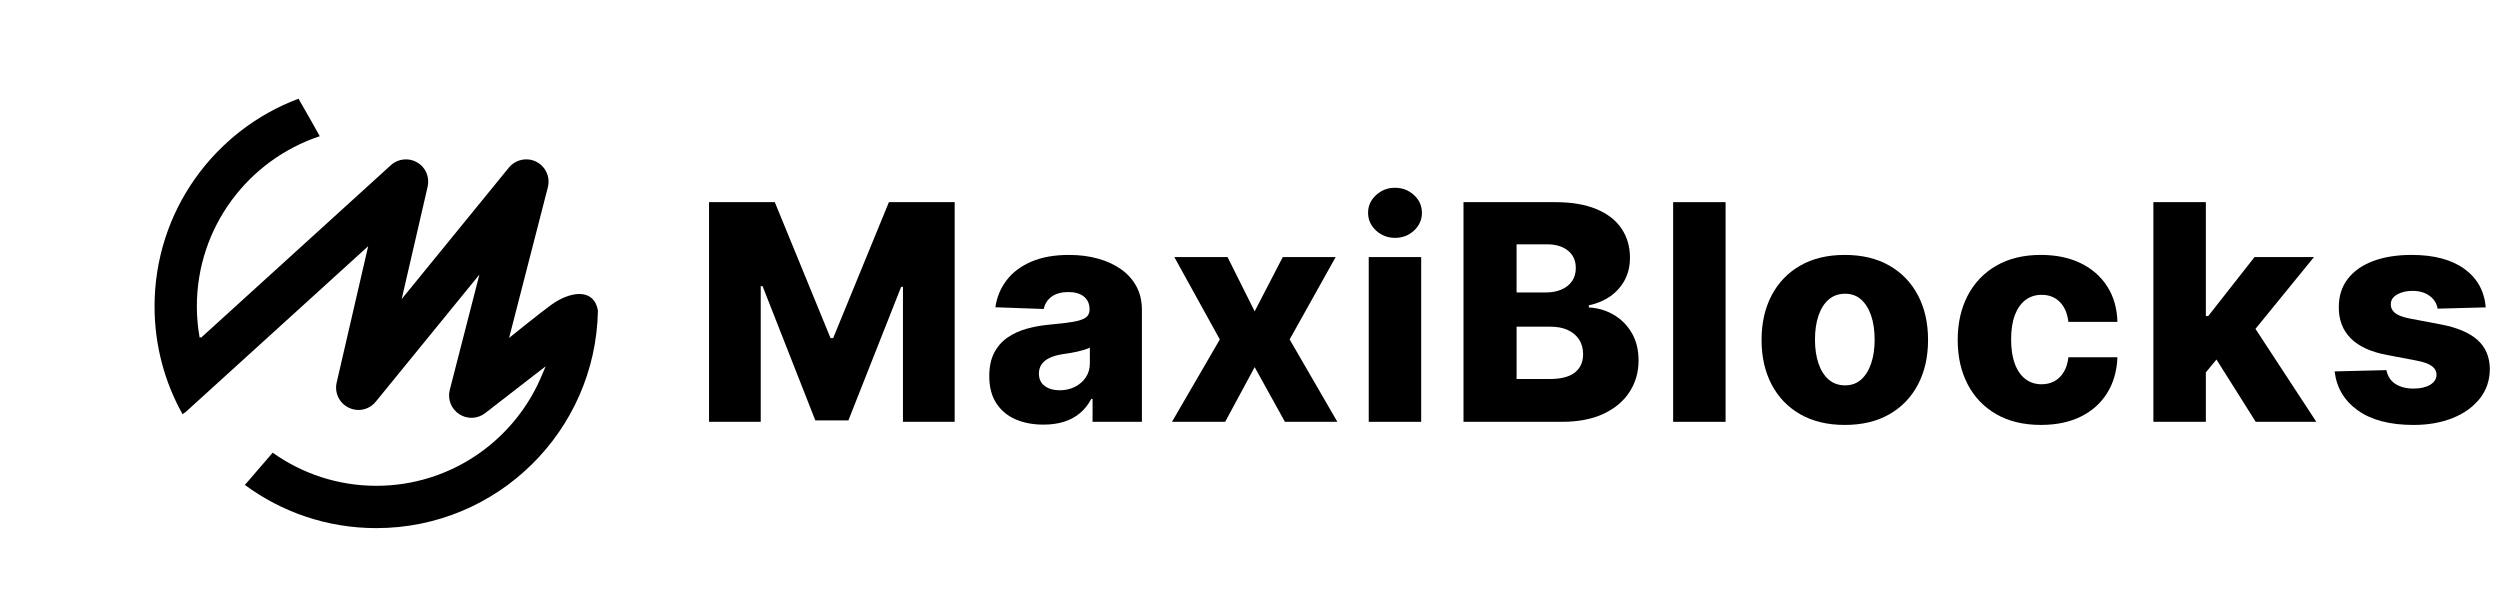
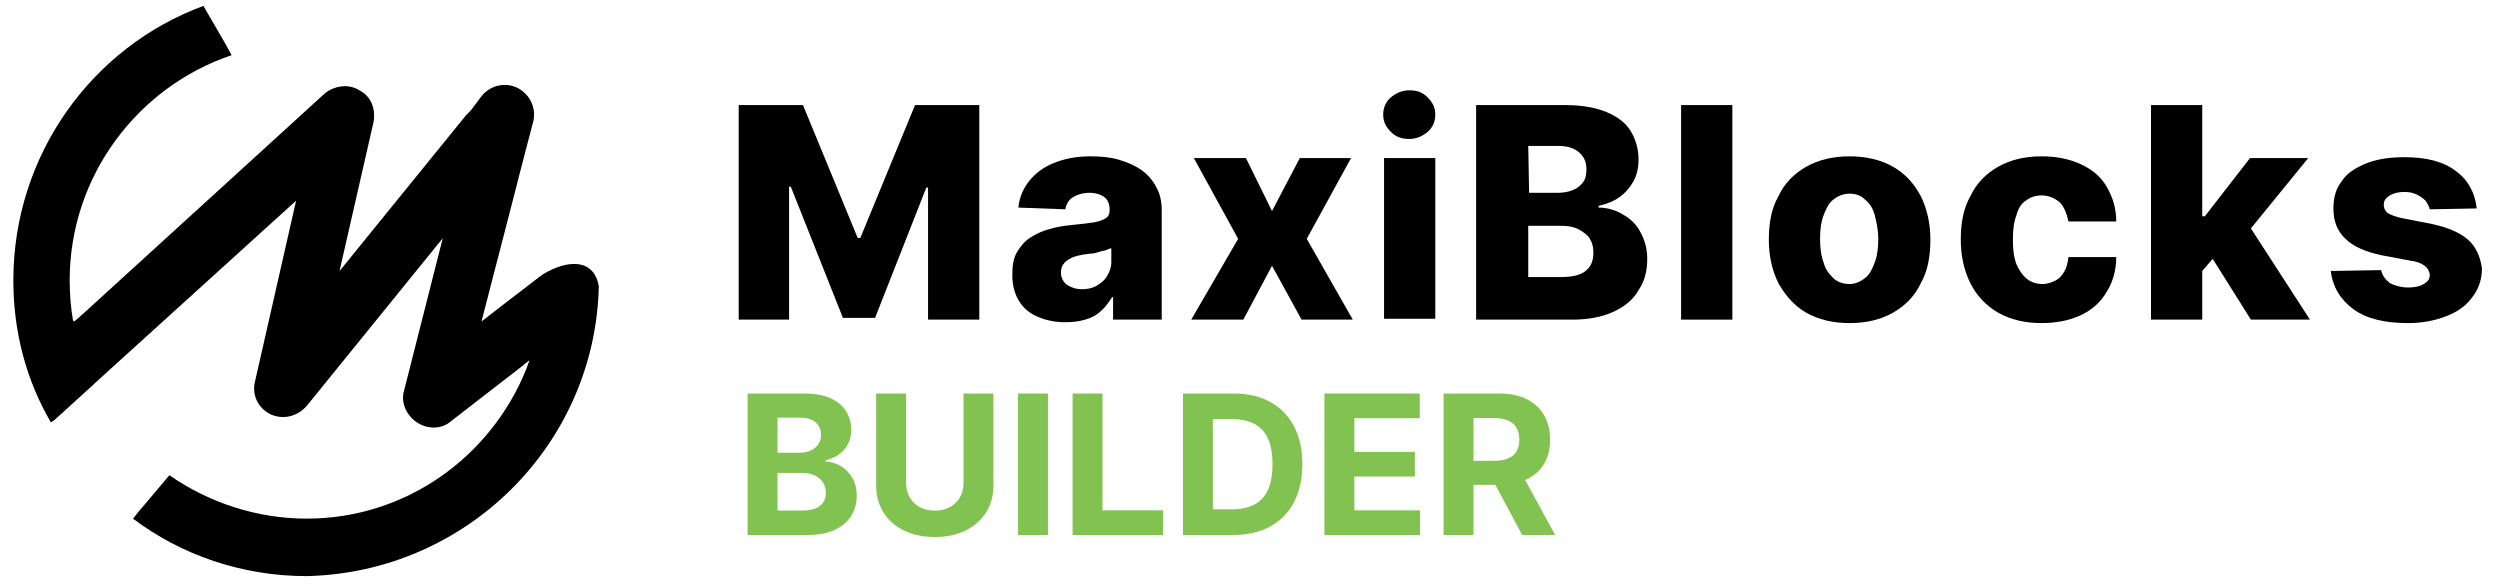
- <svg xmlns="http://www.w3.org/2000/svg" version="1.1" id="Layer_1" x="0px" y="0px" viewBox="0 0 281.41 68.32" style="enable-background:new 0 0 281.41 68.32;" xml:space="preserve">
-   <polygon points="93.781,38.065 93.492,38.065 87.213,22.755 79.812,22.755 79.812,47.482 85.631,47.482 85.631,32.209   85.837,32.209 91.777,47.325 95.496,47.325 101.436,32.293 101.641,32.293 101.641,47.482 107.461,47.482   107.461,22.755 100.059,22.755 " />
-   <path d="M126.206,30.319c-0.741-0.527-1.61-0.93-2.608-1.208c-0.998-0.277-2.089-0.416-3.272-0.416  c-1.658,0-3.077,0.256-4.256,0.767s-2.105,1.211-2.777,2.101c-0.672,0.89-1.089,1.898-1.25,3.024l5.445,0.193  c0.128-0.596,0.431-1.062,0.905-1.4c0.475-0.338,1.103-0.507,1.884-0.507c0.724,0,1.3,0.169,1.727,0.507  c0.426,0.338,0.64,0.817,0.64,1.437v0.06c0,0.378-0.147,0.67-0.44,0.875c-0.294,0.205-0.763,0.362-1.407,0.471  s-1.493,0.212-2.547,0.308c-0.942,0.081-1.828,0.236-2.656,0.465c-0.829,0.23-1.562,0.566-2.198,1.009  s-1.135,1.019-1.497,1.727s-0.543,1.577-0.543,2.607c0,1.224,0.264,2.24,0.791,3.049  c0.527,0.81,1.248,1.413,2.161,1.812c0.914,0.398,1.962,0.597,3.146,0.597c0.861,0,1.636-0.108,2.324-0.325  c0.688-0.218,1.288-0.543,1.799-0.979c0.511-0.435,0.932-0.966,1.262-1.594h0.145v2.584h5.554V34.877  c0-0.982-0.203-1.855-0.609-2.62C127.519,31.492,126.946,30.846,126.206,30.319z M122.68,40.89  c0,0.604-0.153,1.133-0.459,1.588c-0.306,0.454-0.714,0.81-1.226,1.068s-1.085,0.386-1.721,0.386  c-0.676,0-1.233-0.16-1.672-0.482c-0.439-0.322-0.658-0.789-0.658-1.4c0-0.402,0.102-0.751,0.308-1.045  c0.205-0.294,0.503-0.533,0.893-0.718c0.391-0.185,0.863-0.322,1.419-0.411c0.273-0.04,0.559-0.084,0.857-0.133  c0.297-0.048,0.587-0.104,0.869-0.169s0.541-0.133,0.779-0.205c0.237-0.072,0.44-0.153,0.61-0.241V40.89z" />
-   <polygon points="150.346,28.937 144.394,28.937 141.23,35.046 138.176,28.937 132.187,28.937 137.307,38.209   131.922,47.482 137.91,47.482 141.23,41.325 144.636,47.482 150.539,47.482 145.167,38.209 " />
-   <rect x="154.07" y="28.937" width="5.904" height="18.545" />
-   <path d="M157.028,21.137c-0.829,0-1.541,0.276-2.137,0.827s-0.894,1.213-0.894,1.986c0,0.781,0.298,1.447,0.894,1.998  s1.312,0.827,2.149,0.827c0.829,0,1.539-0.276,2.131-0.827s0.888-1.213,0.888-1.986  c0-0.781-0.296-1.447-0.888-1.998S157.866,21.137,157.028,21.137z" />
-   <path d="M181.623,35.42c-0.85-0.491-1.773-0.76-2.772-0.809v-0.242c0.91-0.193,1.711-0.531,2.403-1.014  s1.235-1.093,1.63-1.829s0.592-1.576,0.592-2.518c0-1.239-0.316-2.33-0.948-3.272s-1.573-1.674-2.825-2.197  s-2.803-0.785-4.654-0.785h-10.312v24.727h11.097c1.827,0,3.38-0.3,4.66-0.899  c1.279-0.6,2.258-1.421,2.934-2.463c0.677-1.042,1.015-2.228,1.015-3.556c0-1.191-0.258-2.224-0.772-3.097  C183.154,36.593,182.472,35.911,181.623,35.42z M170.714,27.5h3.405c0.998,0,1.791,0.238,2.379,0.712  c0.587,0.475,0.881,1.127,0.881,1.956c0,0.58-0.143,1.075-0.429,1.485c-0.285,0.41-0.682,0.724-1.19,0.941  c-0.507,0.217-1.086,0.326-1.738,0.326h-3.309V27.5z M177.276,41.928c-0.616,0.491-1.571,0.736-2.867,0.736  h-3.695v-5.892h3.804c0.765,0,1.421,0.127,1.968,0.38c0.548,0.254,0.97,0.612,1.268,1.075  s0.447,1.012,0.447,1.647C178.2,40.753,177.893,41.437,177.276,41.928z" />
-   <rect x="188.335" y="22.755" width="5.904" height="24.727" />
-   <path d="M212.676,29.897c-1.397-0.801-3.068-1.202-5.017-1.202s-3.62,0.401-5.017,1.202s-2.471,1.919-3.224,3.356  c-0.753,1.437-1.129,3.108-1.129,5.017c0,1.899,0.376,3.567,1.129,5.005c0.753,1.437,1.827,2.556,3.224,3.356  c1.397,0.8,3.068,1.201,5.017,1.201s3.62-0.401,5.017-1.201c1.397-0.801,2.471-1.92,3.224-3.356  c0.753-1.438,1.129-3.106,1.129-5.005c0-1.908-0.376-3.58-1.129-5.017  C215.146,31.816,214.072,30.698,212.676,29.897z M210.623,40.913c-0.262,0.773-0.638,1.377-1.129,1.812  c-0.49,0.435-1.091,0.652-1.799,0.652c-0.732,0-1.351-0.218-1.853-0.652s-0.885-1.038-1.147-1.812  c-0.262-0.772-0.393-1.666-0.393-2.68c0-1.03,0.131-1.932,0.393-2.705s0.644-1.377,1.147-1.811  s1.121-0.652,1.853-0.652c0.708,0,1.309,0.217,1.799,0.652c0.491,0.435,0.867,1.038,1.129,1.811  s0.393,1.674,0.393,2.705C211.016,39.247,210.885,40.141,210.623,40.913z" />
-   <path d="M228.009,33.76c0.515-0.382,1.115-0.573,1.799-0.573c0.846,0,1.531,0.27,2.059,0.809  c0.527,0.539,0.848,1.284,0.96,2.233h5.518c-0.04-1.52-0.42-2.847-1.141-3.978s-1.719-2.006-2.994-2.627  c-1.276-0.62-2.772-0.93-4.485-0.93c-1.94,0-3.608,0.403-5.005,1.208c-1.397,0.805-2.471,1.926-3.224,3.363  c-0.753,1.437-1.129,3.105-1.129,5.004c0,1.892,0.374,3.556,1.123,4.992c0.748,1.437,1.821,2.558,3.218,3.362  s3.072,1.208,5.028,1.208c1.738,0,3.242-0.316,4.51-0.948s2.254-1.519,2.958-2.662  c0.704-1.143,1.085-2.479,1.141-4.009h-5.518c-0.072,0.652-0.245,1.206-0.519,1.66  c-0.274,0.455-0.622,0.799-1.045,1.032c-0.423,0.234-0.907,0.351-1.455,0.351c-0.684,0-1.284-0.191-1.799-0.573  c-0.515-0.383-0.916-0.95-1.201-1.703c-0.286-0.752-0.429-1.676-0.429-2.771s0.143-2.015,0.429-2.759  C227.093,34.706,227.494,34.143,228.009,33.76z" />
-   <polygon points="260.47,28.937 253.78,28.937 248.564,35.577 248.299,35.577 248.299,22.755 242.394,22.755   242.394,47.482 248.299,47.482 248.299,41.915 249.494,40.468 253.913,47.482 260.735,47.482 253.884,37.019 " />
-   <path d="M278.894,38.282c-0.906-0.821-2.284-1.408-4.136-1.763l-3.574-0.676c-0.78-0.161-1.321-0.374-1.624-0.64  c-0.302-0.266-0.448-0.58-0.44-0.941c-0.008-0.467,0.228-0.837,0.706-1.111  c0.479-0.274,1.06-0.411,1.745-0.411c0.523,0,0.984,0.086,1.383,0.26c0.398,0.173,0.722,0.41,0.972,0.712  c0.249,0.302,0.402,0.645,0.459,1.032l5.421-0.145c-0.153-1.835-0.954-3.278-2.402-4.329  c-1.449-1.05-3.43-1.576-5.94-1.576c-1.675,0-3.127,0.234-4.359,0.701c-1.231,0.467-2.181,1.141-2.849,2.022  c-0.669,0.881-0.998,1.942-0.99,3.182c-0.008,1.417,0.442,2.582,1.353,3.496c0.909,0.913,2.294,1.539,4.153,1.877  l3.235,0.616c0.772,0.144,1.34,0.344,1.702,0.598c0.362,0.253,0.548,0.589,0.556,1.008  c-0.008,0.467-0.249,0.841-0.725,1.123c-0.475,0.281-1.091,0.423-1.847,0.423c-0.838,0-1.525-0.178-2.065-0.531  c-0.539-0.354-0.873-0.87-1.002-1.546l-5.831,0.144c0.217,1.836,1.088,3.299,2.613,4.39  c1.525,1.09,3.612,1.636,6.261,1.636c1.658,0,3.131-0.26,4.419-0.779c1.288-0.519,2.304-1.249,3.049-2.191  c0.744-0.941,1.121-2.048,1.129-3.32C280.256,40.19,279.799,39.103,278.894,38.282z" />
-   <path d="M62.526,33.995c-0.149,0.092-0.296,0.19-0.442,0.295c-1.235,0.884-4.779,3.749-4.779,3.749l2.984-11.597  l0.204-0.793l1.177-4.574c0.289-1.146-0.244-2.325-1.301-2.869c-1.04-0.528-2.336-0.253-3.085,0.656l-0.906,1.111  l-0.346,0.425l-10.817,13.265l2.924-12.656c0.242-1.083-0.233-2.18-1.172-2.723  c-0.941-0.558-2.161-0.433-2.964,0.304l-20.509,18.64l-0.894,0.812c-0.013-0.042-0.01-0.086-0.013-0.13  l-0.112,0.112c-0.207-1.147-0.316-2.327-0.316-3.533c0-8.929,5.801-16.491,13.835-19.158  c-0.426-0.763-1.577-2.818-2.39-4.22c-9.467,3.546-16.207,12.673-16.207,23.378c0,4.408,1.147,8.546,3.152,12.139  l0.256-0.191c0.003,0.004,0.01,0.016,0.01,0.016l3.308-3.005l0.106-0.097l1.149-1.044l16.066-14.595l-3.548,15.352  c-0.261,1.15,0.295,2.312,1.346,2.82c1.06,0.521,2.317,0.244,3.057-0.672l11.667-14.307l-3.336,12.976  c-0.273,1.039,0.151,2.138,1.054,2.733c0.897,0.595,2.073,0.551,2.926-0.109l6.241-4.834  c-0.003,0.007-0.005,0.014-0.008,0.021l0.07-0.069l0.447-0.346l0.05-0.039c-0.087,0.267-0.206,0.515-0.317,0.768  c-2.984,7.428-10.241,12.678-18.735,12.678c-4.349,0-8.367-1.388-11.664-3.727l-2.74,3.178l-0.393,0.45  c4.141,3.054,9.257,4.862,14.797,4.862c13.625,0,24.692-10.918,24.948-24.482  C66.912,32.606,64.596,32.709,62.526,33.995z" />
+ <svg xmlns="http://www.w3.org/2000/svg" id="Layer_1" version="1.1" viewBox="0 0 541.472 127.135">
+   <defs>
+     <style>
+       .st0 {
+         fill: #82c251;
+       }
+     </style>
+   </defs>
+   <g>
+     <polygon points="186.333 51.543 185.768 51.543 173.917 22.76 159.996 22.76 159.996 69.226 170.907 69.226 170.907 40.444 171.283 40.444 182.57 68.85 189.531 68.85 200.63 40.631 201.006 40.631 201.006 69.226 212.106 69.226 212.106 22.76 198.185 22.76 186.333 51.543" />
+     <path d="M247.285,36.869c-1.317-.941-3.01-1.693-4.891-2.257-1.881-.564-3.95-.752-6.208-.752-3.198,0-5.832.564-8.089,1.505s-3.95,2.257-5.267,3.95c-1.317,1.693-2.069,3.574-2.257,5.644l10.159.376c.188-1.129.752-2.069,1.693-2.634.941-.564,2.069-.941,3.574-.941,1.317,0,2.446.376,3.198.941s1.129,1.505,1.129,2.634v.188c0,.752-.188,1.317-.752,1.693s-1.505.752-2.634.941-2.822.376-4.703.564c-1.693.188-3.386.376-5.079.941-1.505.376-3.01,1.129-4.139,1.881s-2.069,1.881-2.822,3.198-.941,3.01-.941,4.891c0,2.257.565,4.139,1.505,5.644s2.257,2.634,4.139,3.386c1.693.752,3.762,1.129,5.832,1.129,1.693,0,3.01-.188,4.327-.564s2.446-.941,3.386-1.881c.941-.752,1.693-1.881,2.446-3.01h.188v4.891h10.535v-23.703c0-1.881-.376-3.574-1.129-4.891-.752-1.505-1.881-2.822-3.198-3.763v.001ZM240.7,56.81c0,1.129-.376,2.069-.941,3.01s-1.317,1.505-2.257,2.069-2.069.752-3.198.752c-1.317,0-2.257-.376-3.198-.941-.752-.564-1.317-1.505-1.317-2.634,0-.752.188-1.505.565-1.881.376-.564.941-.941,1.693-1.317s1.693-.564,2.634-.752c.565,0,1.129-.188,1.693-.188s1.129-.188,1.693-.376.941-.188,1.505-.376c.376-.188.752-.376,1.129-.376v3.01h0l-0-0Z" />
+     <polygon points="292.622 34.235 281.523 34.235 275.503 45.711 269.859 34.235 258.572 34.235 268.166 51.731 258.007 69.226 269.295 69.226 275.503 57.562 281.899 69.226 292.998 69.226 283.028 51.731 292.622 34.235" />
+     <rect x="299.771" y="34.235" width="11.099" height="34.803" />
+     <path d="M305.226,19.562c-1.505,0-2.822.564-3.95,1.505s-1.693,2.257-1.693,3.763.565,2.634,1.693,3.763,2.446,1.505,3.95,1.505,2.822-.564,3.95-1.505,1.693-2.257,1.693-3.763-.565-2.634-1.693-3.763-2.257-1.505-3.95-1.505Z" />
+     <path d="M351.505,46.463c-1.505-.941-3.386-1.505-5.267-1.505v-.376c1.693-.376,3.198-.941,4.515-1.881s2.257-2.069,3.01-3.386,1.129-3.01,1.129-4.703c0-2.257-.565-4.327-1.693-6.208s-3.01-3.198-5.267-4.139-5.267-1.505-8.842-1.505h-19.377v46.466h20.882c3.386,0,6.396-.564,8.842-1.693,2.446-1.129,4.327-2.634,5.455-4.703,1.317-1.881,1.881-4.139,1.881-6.772,0-2.257-.565-4.139-1.505-5.832-.752-1.505-2.07-2.822-3.762-3.763l-0-.001ZM330.999,31.602h6.396c1.881,0,3.386.376,4.515,1.317s1.693,2.069,1.693,3.763c0,1.129-.188,2.069-.752,2.822-.565.752-1.317,1.317-2.257,1.693s-2.07.564-3.198.564h-6.208l-.188-10.159h0l-0.0.001ZM343.415,58.691c-1.129.941-3.01,1.317-5.455,1.317h-6.96v-11.099h7.149c1.505,0,2.634.188,3.762.752.941.564,1.881,1.129,2.446,2.069s.752,1.881.752,3.01c0,1.881-.565,3.01-1.693,3.95l0.0 0Z" />
+     <rect x="364.109" y="22.76" width="11.099" height="46.466" />
+     <path d="M410.011,36.117c-2.634-1.505-5.832-2.257-9.406-2.257s-6.772.752-9.406,2.257c-2.634,1.505-4.703,3.574-6.02,6.396-1.505,2.634-2.07,5.832-2.07,9.406s.752,6.772,2.07,9.406c1.505,2.634,3.386,4.891,6.02,6.396s5.832,2.257,9.406,2.257,6.772-.752,9.406-2.257,4.703-3.574,6.02-6.396c1.505-2.634,2.07-5.832,2.07-9.406s-.752-6.772-2.07-9.406c-1.505-2.822-3.386-4.891-6.02-6.396ZM406.06,56.81c-.565,1.505-1.129,2.634-2.07,3.386-.941.752-2.07,1.317-3.386,1.317s-2.634-.376-3.574-1.317-1.693-1.881-2.07-3.386c-.565-1.505-.752-3.198-.752-5.079s.188-3.574.752-5.079,1.129-2.634,2.07-3.386,2.07-1.317,3.574-1.317c1.317,0,2.446.376,3.386,1.317.941.752,1.693,1.881,2.07,3.386s.752,3.198.752,5.079-.188,3.574-.752,5.079Z" />
+     <path d="M438.793,43.453c.941-.752,2.07-1.129,3.386-1.129,1.505,0,2.822.564,3.95,1.505.941.941,1.505,2.446,1.881,4.139h10.347c0-2.822-.752-5.268-2.07-7.525s-3.198-3.763-5.644-4.891-5.267-1.693-8.465-1.693c-3.574,0-6.772.752-9.406,2.257-2.634,1.505-4.703,3.574-6.02,6.396-1.505,2.634-2.07,5.832-2.07,9.406s.752,6.772,2.07,9.406c1.317,2.634,3.386,4.891,6.02,6.396s5.832,2.257,9.406,2.257c3.198,0,6.02-.564,8.465-1.693s4.327-2.822,5.644-5.079c1.317-2.069,2.07-4.703,2.07-7.525h-10.347c-.188,1.317-.376,2.257-.941,3.198s-1.129,1.505-1.881,1.881-1.693.752-2.822.752c-1.317,0-2.446-.376-3.386-1.129-.941-.752-1.693-1.881-2.257-3.198-.565-1.505-.752-3.198-.752-5.268s.188-3.763.752-5.268c.376-1.505,1.129-2.634,2.069-3.198v-0Z" />
+     <polygon points="499.933 34.235 487.329 34.235 477.547 46.84 476.982 46.84 476.982 22.76 465.883 22.76 465.883 69.226 476.982 69.226 476.982 58.691 479.24 56.058 487.517 69.226 500.31 69.226 487.517 49.473 499.933 34.235" />
+     <path d="M534.548,51.919c-1.693-1.505-4.327-2.634-7.713-3.386l-6.772-1.317c-1.505-.376-2.446-.752-3.01-1.129-.564-.564-.752-1.129-.752-1.693,0-.941.376-1.505,1.317-2.069s2.07-.752,3.198-.752c.941,0,1.881.188,2.634.564s1.317.752,1.881,1.317c.376.564.752,1.129.941,1.881l10.159-.188c-.376-3.386-1.881-6.208-4.515-8.089-2.634-2.069-6.396-3.01-11.099-3.01-3.198,0-5.832.376-8.277,1.317-2.257.941-4.139,2.069-5.267,3.763-1.317,1.693-1.881,3.574-1.881,6.02,0,2.634.752,4.891,2.634,6.584,1.693,1.693,4.327,2.822,7.901,3.574l6.02,1.129c1.505.188,2.446.564,3.198,1.129.752.564.941,1.129,1.129,1.881,0,.941-.376,1.505-1.317,2.069s-2.07.752-3.386.752c-1.505,0-2.822-.376-3.95-.941-.941-.752-1.693-1.693-1.881-2.822l-10.911.188c.376,3.386,2.07,6.208,4.891,8.277,2.822,2.069,6.772,3.01,11.852,3.01,3.198,0,5.832-.564,8.277-1.505s4.327-2.257,5.644-4.139c1.317-1.693,2.07-3.763,2.07-6.208-.376-2.634-1.317-4.703-3.01-6.208l-.001-0Z" />
+   </g>
+   <path d="M117.496,59.471c-.254.254-.762.508-1.016.762-3.049,2.287-12.197,9.402-12.197,9.402l7.623-29.477.508-2.033,3.049-11.689c.762-2.795-.508-5.845-3.303-7.369-2.541-1.271-5.845-.762-7.878,1.779l-2.287,3.049-1.016,1.016-27.444,33.797,7.369-32.272c.508-2.795-.508-5.59-3.049-6.861-2.287-1.525-5.59-1.016-7.623.762l-51.839,47.265-2.287,2.033v-.254l-.254.254c-.508-2.795-.762-5.845-.762-8.894,0-22.616,14.739-41.928,35.067-48.789-1.016-2.033-4.066-7.115-6.099-10.673C19.918,10.173,2.892,33.552,2.892,60.742c0,11.181,2.795,21.599,8.132,30.747l.762-.508h0l8.386-7.623.254-.254,2.795-2.541,40.912-37.1-8.894,39.133c-.762,3.049.762,5.845,3.303,7.115,2.795,1.271,5.845.508,7.878-1.779l29.477-36.338-8.386,33.035c-.762,2.541.508,5.336,2.795,6.861,2.287,1.525,5.336,1.525,7.369-.254l15.755-12.197h0l.254-.254,1.016-.762h0c-.254.762-.508,1.271-.762,2.033-7.623,18.804-25.919,32.272-47.519,32.272-10.927,0-21.345-3.558-29.731-9.402l-6.861,8.132-1.016,1.271c10.419,7.878,23.632,12.451,37.608,12.451,34.559-.762,62.511-28.46,63.274-62.766-1.016-6.099-6.861-5.845-12.197-2.541h-0Z" />
+   <g>
+     <path class="st0" d="M161.923,115.872v-30.641h12.267c2.256,0,4.135.336,5.64,1.004s2.64,1.591,3.398,2.773,1.135,2.54,1.135,4.076c0,1.196-.237,2.245-.717,3.151-.48.902-1.135,1.639-1.968,2.215-.833.573-1.783.977-2.849,1.217v.298c1.166.051,2.26.381,3.284.987,1.022.61,1.851,1.46,2.489,2.551.638,1.094.96,2.393.96,3.898,0,1.625-.405,3.075-1.207,4.347s-1.985,2.276-3.552,3.014-3.497,1.107-5.791,1.107h-13.09v-0ZM168.4,98.053h4.803c.888,0,1.68-.158,2.373-.473.693-.312,1.241-.758,1.646-1.337s.607-1.272.607-2.081c0-1.107-.394-1.999-1.176-2.678s-1.893-1.015-3.329-1.015h-4.923v7.584l-.001 0ZM168.4,110.575h5.284c1.804,0,3.12-.346,3.95-1.039.827-.693,1.241-1.618,1.241-2.773,0-.85-.206-1.598-.614-2.245s-.991-1.155-1.742-1.526c-.754-.37-1.649-.555-2.688-.555h-5.431v8.139-0Z" />
+     <path class="st0" d="M208.689,85.231h6.48v19.899c0,2.235-.531,4.19-1.594,5.863-1.063,1.676-2.544,2.983-4.45,3.915-1.906.932-4.125,1.399-6.658,1.399-2.544,0-4.766-.466-6.672-1.399s-3.387-2.239-4.443-3.915c-1.056-1.673-1.587-3.627-1.587-5.863v-19.899h6.48v19.344c0,1.169.257,2.204.771,3.113.511.909,1.238,1.622,2.177,2.139.936.518,2.03.778,3.274.778,1.258,0,2.352-.261,3.284-.778.932-.518,1.656-1.231,2.17-2.139s.768-1.944.768-3.113v-19.344h0Z" />
+     <path class="st0" d="M226.973,85.231v30.641h-6.48v-30.641h6.48Z" />
+     <path class="st0" d="M232.311,115.872v-30.641h6.48v25.299h13.135v5.342h-19.615v-0Z" />
+     <path class="st0" d="M267.08,115.872h-10.862v-30.641h10.954c3.082,0,5.732.614,7.958,1.834s3.936,2.976,5.139,5.259c1.204,2.283,1.804,5.016,1.804,8.198,0,3.192-.6,5.935-1.804,8.229-1.204,2.294-2.921,4.053-5.16,5.28-2.242,1.227-4.917,1.841-8.03,1.841v-0ZM262.699,110.321h4.114c1.913,0,3.528-.343,4.841-1.025,1.31-.682,2.297-1.745,2.962-3.185.662-1.443.994-3.305.994-5.588,0-2.263-.333-4.114-.994-5.551-.665-1.437-1.649-2.493-2.955-3.171s-2.918-1.018-4.835-1.018h-4.128v19.539Z" />
+     <path class="st0" d="M286.86,115.872v-30.641h20.647v5.342h-14.167v7.303h13.104v5.338h-13.104v7.317h14.228v5.342h-20.708v-0Z" />
+     <path class="st0" d="M312.666,115.872v-30.641h12.089c2.314,0,4.293.411,5.932,1.234,1.642.823,2.894,1.985,3.758,3.487.861,1.502,1.293,3.264,1.293,5.29,0,2.033-.439,3.781-1.317,5.242-.878,1.461-2.146,2.582-3.806,3.36-1.663.778-3.668,1.166-6.024,1.166h-8.091v-5.208h7.045c1.238,0,2.263-.168,3.082-.507.816-.34,1.426-.847,1.831-1.526s.607-1.522.607-2.527c0-1.018-.202-1.875-.607-2.575s-1.015-1.227-1.838-1.594c-.823-.363-1.858-.545-3.106-.545h-4.368v25.344h-6.48l-0-0ZM329.216,101.928l7.615,13.944h-7.152l-7.45-13.944h6.988Z" />
+   </g>
</svg>
